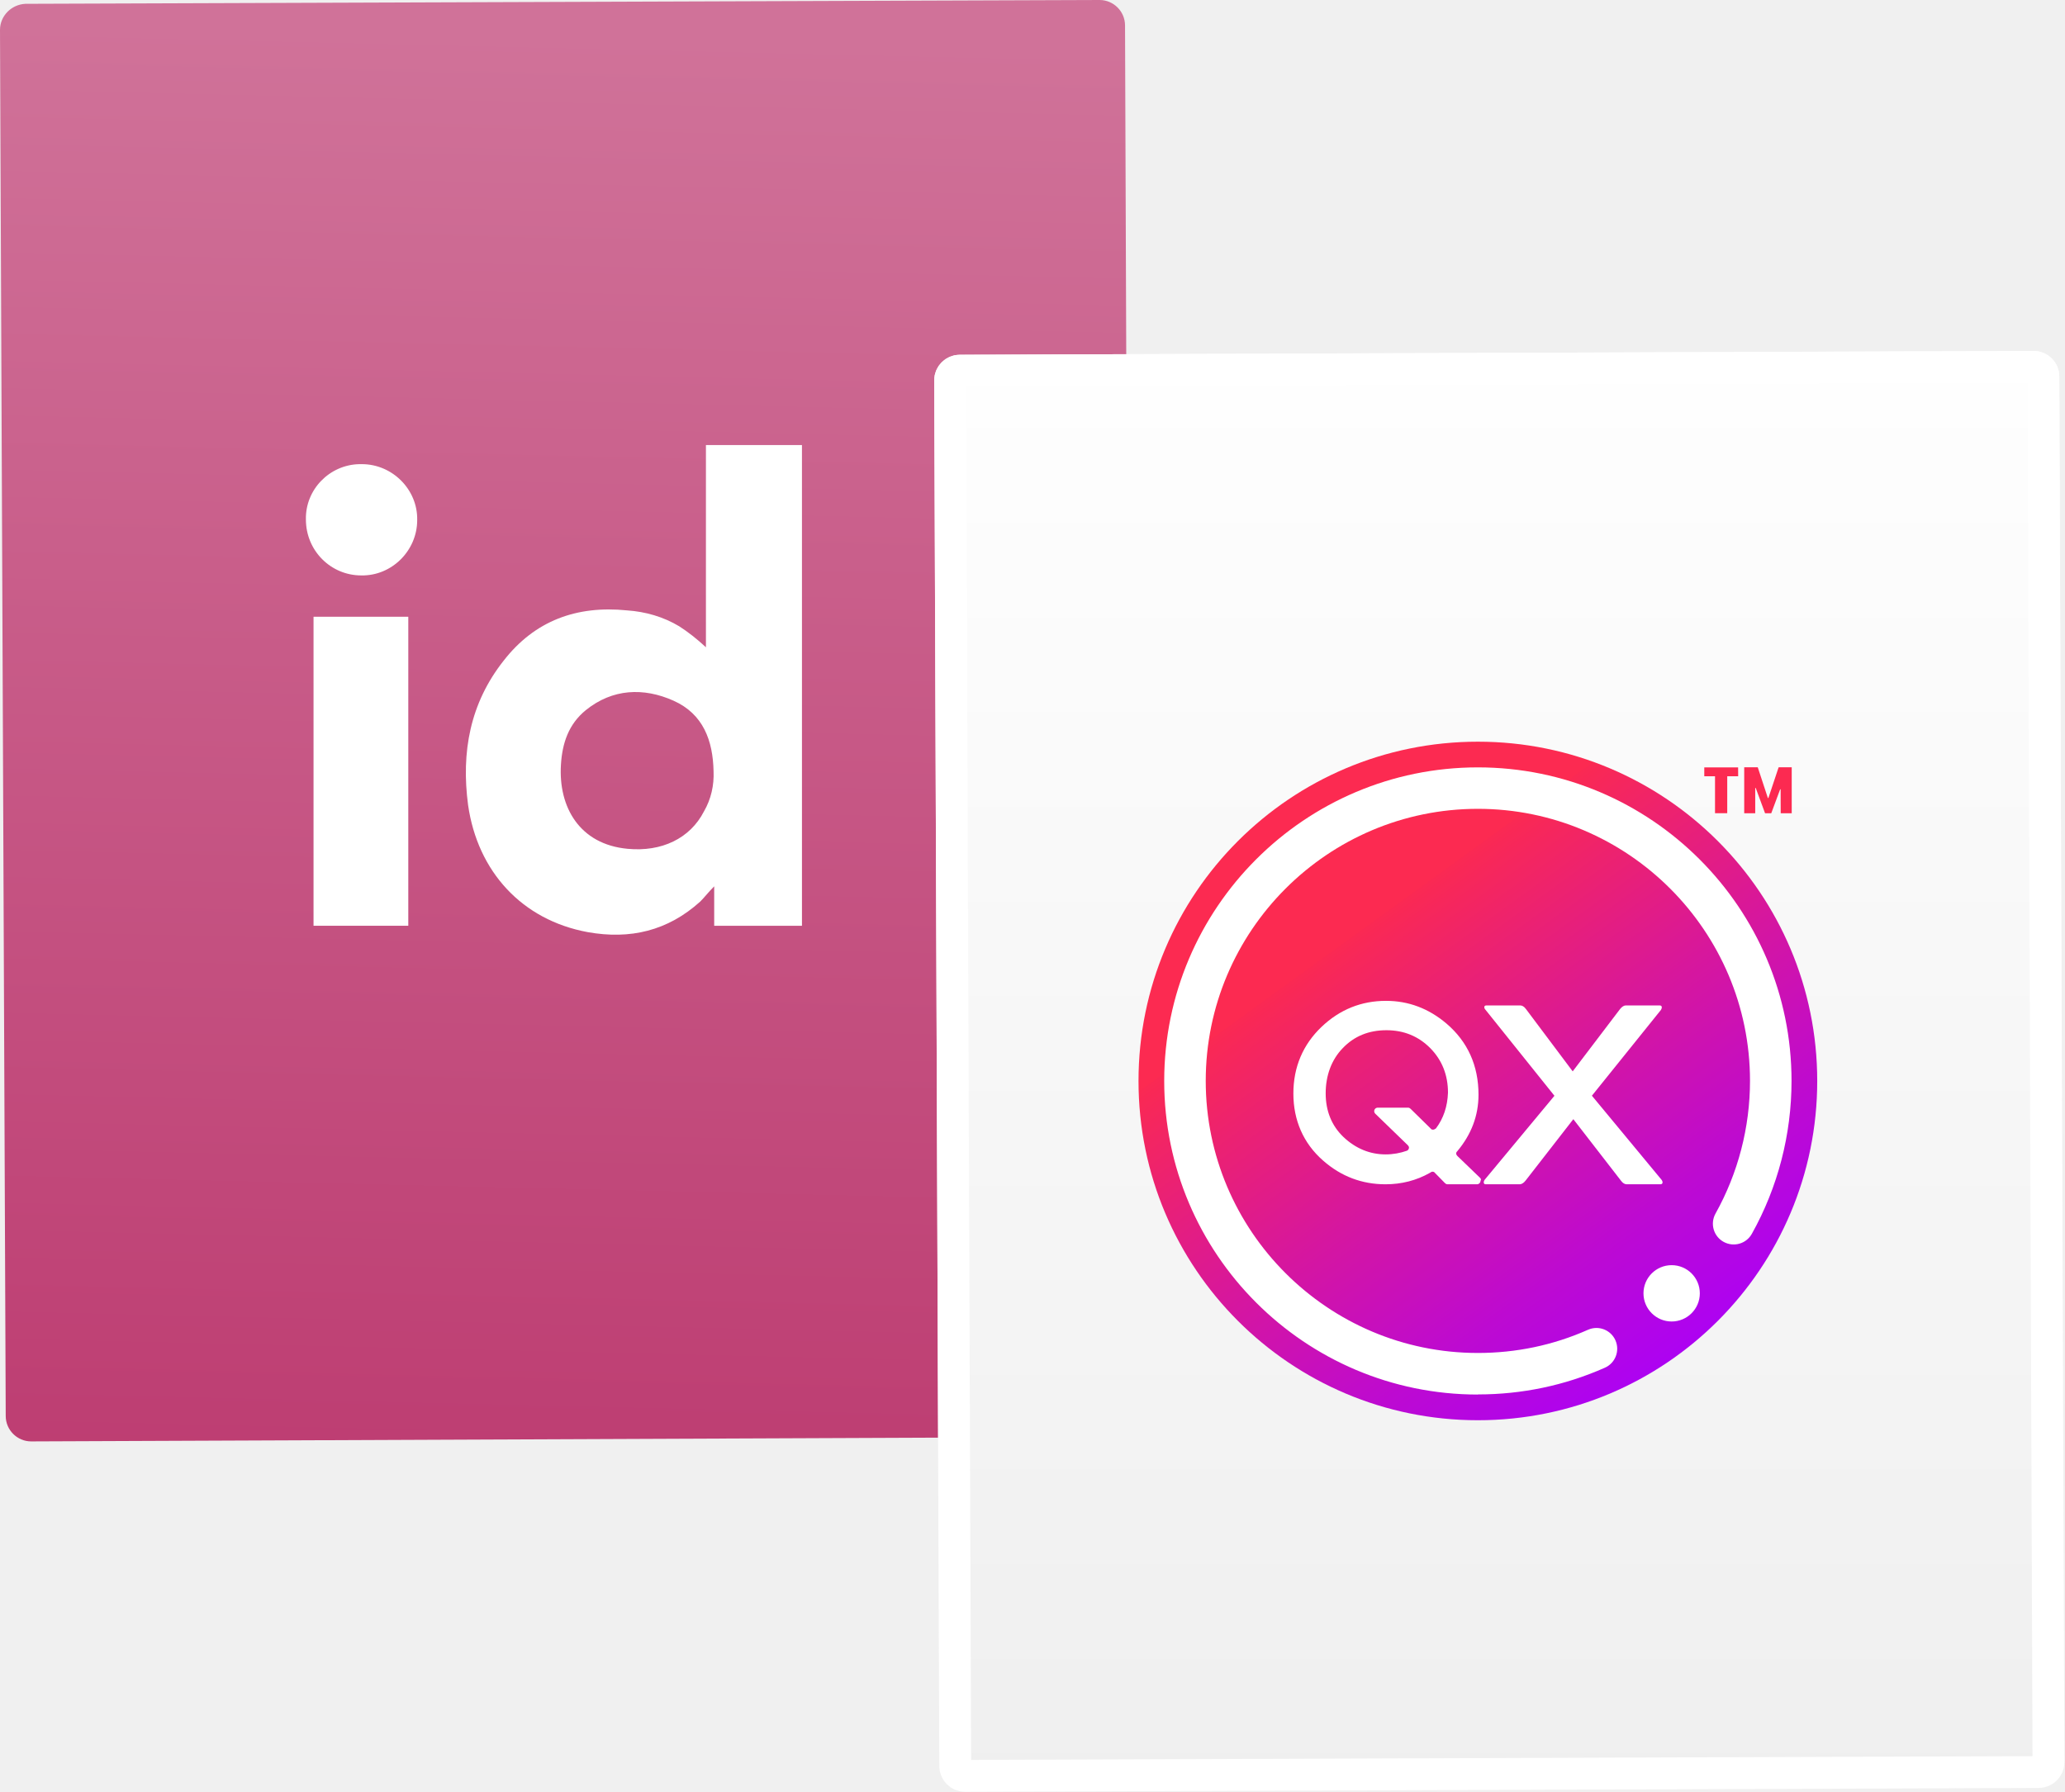
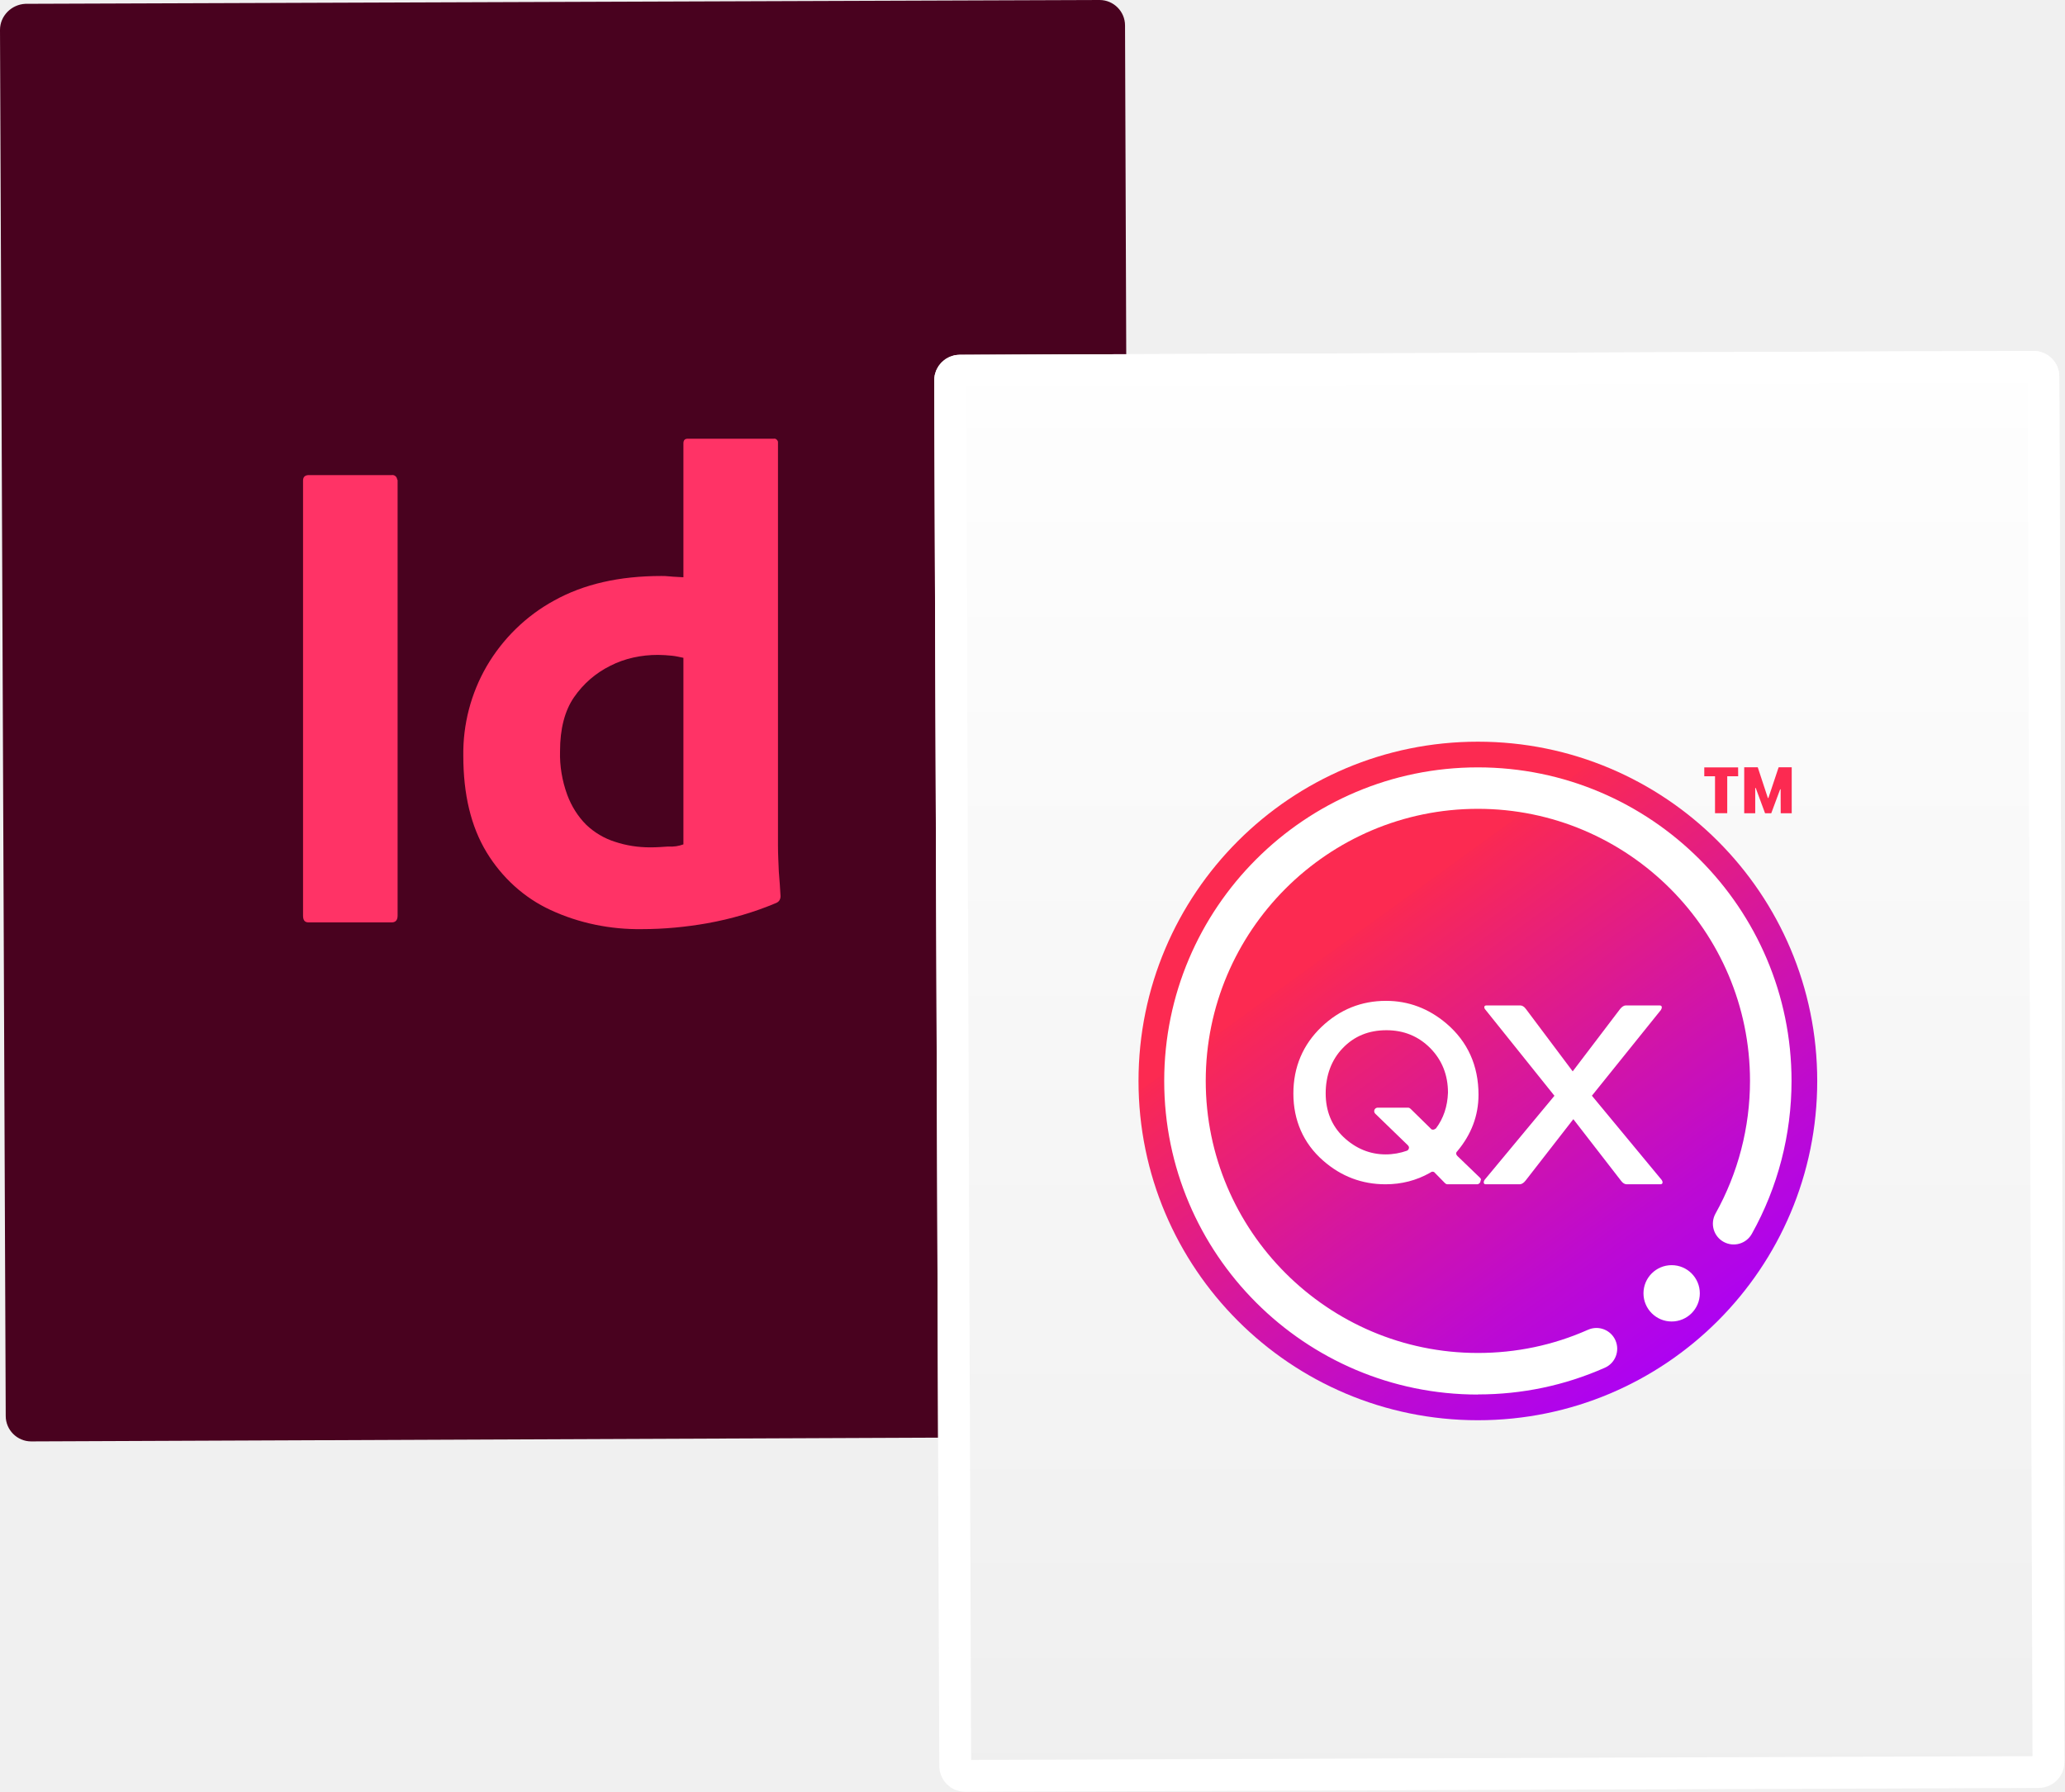
<svg xmlns="http://www.w3.org/2000/svg" version="1.1" id="Layer_1" x="0px" y="0px" viewBox="0 0 324.7 281.8" style="enable-background:new 0 0 324.7 281.8;" xml:space="preserve">
  <style type="text/css">
- 	.st0{fill:url(#Rectangle_89-3_00000008851720870026169150000017091003826941103550_);}
- 	.st1{fill:#FFFFFF;}
- 	.st2{fill:url(#SVGID_1_);}
- 	.st3{fill:none;stroke:#FFFFFF;stroke-width:5.01;stroke-miterlimit:4.01;}
- 	.st4{fill:url(#SVGID_00000023970602759583974300000016983079775604845214_);}
+ 	.st0{fill:#49021F;}
+ 	.st1{fill:url(#SVGID_1_);}
+ 	.st2{fill:none;stroke:#FFFFFF;stroke-width:5.01;stroke-miterlimit:4.01;}
+ 	.st3{fill:url(#SVGID_00000150784550138297601330000002810813965095777926_);}
+ 	.st4{fill:#FFFFFF;}
	.st5{fill:#FC2A51;}
+ 	.st6{fill:#FF3366;}
</style>
-   <linearGradient id="Rectangle_89-3_00000042731442545706016880000017264847900322335364_" gradientUnits="userSpaceOnUse" x1="177.502" y1="182.554" x2="177.472" y2="180.934" gradientTransform="matrix(176.9187 -0.6793 -0.8678 -226.0083 -31154.981 41383.695)">
-     <stop offset="0" style="stop-color:#D07299" />
-     <stop offset="1" style="stop-color:#B21D5A" />
-   </linearGradient>
-   <path id="Rectangle_89-3" style="fill:url(#Rectangle_89-3_00000042731442545706016880000017264847900322335364_);" d="M4,0.6  L172.9,0c2.2,0,4,1.8,4,4l0.8,218c0,2.2-1.8,4-4,4L4.9,226.7c-2.2,0-4-1.8-4-4L0,4.7C0,2.5,1.8,0.7,4,0.6z" />
-   <path class="st1" d="M111,101.8V70h15.1v75.6h-13.8v-6.2c-0.9,0.9-1.5,1.7-2.2,2.4c-5.1,4.6-11,6-17.7,4.8  c-10.3-1.9-17.3-9.5-18.8-20c-1.1-8.3,0.3-16,5.6-22.7c4.9-6.3,11.5-8.7,19.4-7.9c2.9,0.2,5.7,1,8.2,2.5  C108.2,99.4,109.6,100.5,111,101.8z M112.2,121.3c-0.1-4.8-1.6-9-6.3-11.1s-9.6-1.9-13.8,1.5c-2.7,2.2-3.7,5.2-3.9,8.6  c-0.4,6.6,2.9,12.5,10.5,13.2c5.3,0.5,9.8-1.6,12-5.9C111.8,125.7,112.3,123.5,112.2,121.3z" />
-   <path class="st1" d="M49.3,97h14.9v48.6H49.3V97z" />
-   <path class="st1" d="M56.9,73c4.8,0,8.8,4,8.7,8.8c0,4.8-4,8.8-8.8,8.7c-4.8,0-8.7-3.9-8.7-8.8C48,77,51.8,73.1,56.5,73  C56.6,73,56.8,73,56.9,73z" />
+   <path id="Rectangle_89-3" class="st0" d="M4,0.6L172.9,0c2.2,0,4,1.8,4,4l0.8,218c0,2.2-1.8,4-4,4L4.9,226.7c-2.2,0-4-1.8-4-4L0,4.7  C0,2.5,1.8,0.7,4,0.6z" />
  <g id="Group_162">
    <g id="Rectangle_89-4">
-       <linearGradient id="SVGID_1_" gradientUnits="userSpaceOnUse" x1="177.493" y1="182.624" x2="177.493" y2="181.494" gradientTransform="matrix(176.9187 -0.6793 -0.8678 -226.0083 -31008.068 41438.871)">
+       <linearGradient id="SVGID_1_" gradientUnits="userSpaceOnUse" x1="326.648" y1="-30.198" x2="326.648" y2="-29.068" gradientTransform="matrix(176.9187 -0.6793 0.8678 226.0083 -57528.648 7090.496)">
        <stop offset="0" style="stop-color:#FFFFFF" />
        <stop offset="1" style="stop-color:#EEEEEE" />
      </linearGradient>
-       <path class="st2" d="M150.9,55.8l168.9-0.6c2.2,0,4,1.8,4,4l0.8,218c0,2.2-1.8,4-4,4l-168.9,0.6c-2.2,0-4-1.8-4-4l-0.8-218    C146.9,57.6,148.7,55.8,150.9,55.8z" />
-       <path class="st3" d="M150.9,58.3l168.9-0.6c0.8,0,1.5,0.7,1.5,1.5l0.8,218c0,0.8-0.7,1.5-1.5,1.5l-168.9,0.6    c-0.8,0-1.5-0.7-1.5-1.5l-0.8-218C149.4,59,150.1,58.3,150.9,58.3z" />
+       <path class="st1" d="M150.9,55.8l168.9-0.6c2.2,0,4,1.8,4,4l0.8,218c0,2.2-1.8,4-4,4l-168.9,0.6c-2.2,0-4-1.8-4-4l-0.8-218    C146.9,57.6,148.7,55.8,150.9,55.8z" />
+       <path class="st2" d="M150.9,58.3l168.9-0.6c0.8,0,1.5,0.7,1.5,1.5l0.8,218c0,0.8-0.7,1.5-1.5,1.5l-168.9,0.6    c-0.8,0-1.5-0.7-1.5-1.5l-0.8-218C149.4,59,150.1,58.3,150.9,58.3z" />
    </g>
  </g>
-   <linearGradient id="SVGID_00000093878421741498416860000012422144689402919300_" gradientUnits="userSpaceOnUse" x1="195.575" y1="162.741" x2="291.658" y2="30.262" gradientTransform="matrix(1 0 0 -1 0 282)">
+   <linearGradient id="SVGID_00000086682167057850315720000009081140953698832310_" gradientUnits="userSpaceOnUse" x1="195.573" y1="-138.739" x2="291.655" y2="-6.261" gradientTransform="matrix(1 0 0 1 0 258)">
    <stop offset="0.2" style="stop-color:#FC2A51" />
    <stop offset="0.2" style="stop-color:#FA2953" />
    <stop offset="0.41" style="stop-color:#D7179C" />
    <stop offset="0.58" style="stop-color:#BD0AD1" />
    <stop offset="0.71" style="stop-color:#AD02F2" />
    <stop offset="0.78" style="stop-color:#A700FF" />
  </linearGradient>
-   <circle style="fill:url(#SVGID_00000093878421741498416860000012422144689402919300_);" cx="232.38" cy="170.01" r="53.36" />
-   <path class="st1" d="M232.38,219.33c-27.2,0-49.32-22.12-49.32-49.32s22.12-49.32,49.32-49.32s49.32,22.12,49.32,49.32  c0,8.41-2.15,16.73-6.24,24.04c-0.88,1.58-2.87,2.14-4.45,1.26c-1.58-0.88-2.14-2.87-1.26-4.45c3.54-6.34,5.42-13.55,5.42-20.86  c0-23.59-19.2-42.79-42.79-42.79s-42.79,19.2-42.79,42.79s19.2,42.79,42.79,42.79c6.02,0,11.86-1.22,17.32-3.65  c1.65-0.73,3.58,0.01,4.31,1.66c0.73,1.65-0.01,3.58-1.66,4.31c-6.3,2.79-13.01,4.2-19.95,4.2L232.38,219.33z" />
-   <path class="st1" d="M267.28,203.41c0,2.44-1.98,4.43-4.43,4.43s-4.43-1.99-4.43-4.43s1.98-4.43,4.43-4.43  S267.28,200.97,267.28,203.41" />
-   <path class="st1" d="M225.74,177.49c-0.11,0.11-0.29,0.18-0.41,0.18c-0.15,0-0.29-0.05-0.37-0.18l-3.16-3.1  c-0.08-0.08-0.23-0.18-0.37-0.18h-4.8c-0.29,0-0.55,0.23-0.55,0.55c0,0.14,0.05,0.29,0.18,0.41l5.11,4.95  c0.08,0.08,0.18,0.23,0.18,0.37c0,0.21-0.14,0.41-0.32,0.49c-1.04,0.37-2.17,0.58-3.36,0.58c-2.46,0-4.72-0.93-6.63-2.74  c-1.85-1.77-2.79-4.09-2.79-6.86s0.89-5.27,2.69-7.12c1.8-1.88,4.09-2.81,6.86-2.81s5.04,0.96,6.89,2.81  c1.85,1.88,2.79,4.23,2.79,7.01c-0.08,2.17-0.7,4.05-1.91,5.65 M232.75,185.27l-3.6-3.47c-0.08-0.08-0.18-0.23-0.18-0.37  c0-0.14,0.05-0.26,0.15-0.34c2.22-2.64,3.36-5.61,3.36-8.92c0-4.57-1.7-8.34-5.04-11.19c-2.79-2.37-5.97-3.57-9.5-3.57  c-3.88,0-7.27,1.36-10.14,4.09c-2.92,2.79-4.43,6.31-4.43,10.49s1.56,7.82,4.67,10.54c2.84,2.5,6.13,3.73,9.81,3.73  c2.53,0,4.87-0.6,6.99-1.8c0.15-0.08,0.23-0.18,0.41-0.18c0.15,0,0.29,0.05,0.37,0.18l1.59,1.62c0.08,0.08,0.23,0.18,0.37,0.18h4.67  c0.29,0,0.55-0.26,0.55-0.55C232.92,185.53,232.86,185.4,232.75,185.27" />
-   <path class="st1" d="M261.29,185.59l-10.98-13.26l10.86-13.5c0.16-0.25,0.25-0.7-0.21-0.7h-5.32c-0.29,0-0.62,0.21-0.91,0.58  l-7.44,9.79l-7.34-9.79c-0.29-0.41-0.62-0.58-0.91-0.58h-5.32c-0.45,0-0.37,0.45-0.16,0.66l10.86,13.55l-10.98,13.22  c-0.16,0.21-0.25,0.7,0.16,0.7h5.37c0.29,0,0.62-0.21,0.91-0.58l7.51-9.66l7.48,9.66c0.29,0.41,0.62,0.58,0.91,0.58h5.32  C261.53,186.25,261.45,185.79,261.29,185.59" />
-   <path class="st5" d="M273.31,122.09h-1.72v5.81h-1.92v-5.81h-1.69v-1.4h5.32C273.31,120.69,273.31,122.09,273.31,122.09z   M279.99,124.14h-0.08l-1.4,3.77h-0.97l-1.47-3.98h-0.08v3.98h-1.73v-7.23h2.13l1.59,4.83h0.08l1.61-4.83h2.06v7.23h-1.73  C279.99,127.92,279.99,124.14,279.99,124.14z" />
+   <circle style="fill:url(#SVGID_00000086682167057850315720000009081140953698832310_);" cx="232.38" cy="170.01" r="53.36" />
+   <path class="st4" d="M232.38,219.33c-27.2,0-49.32-22.12-49.32-49.32s22.12-49.32,49.32-49.32s49.32,22.12,49.32,49.32  c0,8.41-2.15,16.73-6.24,24.04c-0.88,1.58-2.87,2.14-4.45,1.26c-1.58-0.88-2.14-2.87-1.26-4.45c3.54-6.34,5.42-13.55,5.42-20.86  c0-23.59-19.2-42.79-42.79-42.79s-42.79,19.2-42.79,42.79s19.2,42.79,42.79,42.79c6.02,0,11.86-1.22,17.32-3.65  c1.65-0.73,3.58,0.01,4.31,1.66c0.73,1.65-0.01,3.58-1.66,4.31c-6.3,2.79-13.01,4.2-19.95,4.2L232.38,219.33z" />
+   <path class="st4" d="M267.28,203.41c0,2.44-1.98,4.43-4.43,4.43s-4.43-1.99-4.43-4.43s1.98-4.43,4.43-4.43  S267.28,200.97,267.28,203.41" />
+   <path class="st4" d="M225.74,177.49c-0.11,0.11-0.29,0.18-0.41,0.18c-0.15,0-0.29-0.05-0.37-0.18l-3.16-3.1  c-0.08-0.08-0.23-0.18-0.37-0.18h-4.8c-0.29,0-0.55,0.23-0.55,0.55c0,0.14,0.05,0.29,0.18,0.41l5.11,4.95  c0.08,0.08,0.18,0.23,0.18,0.37c0,0.21-0.14,0.41-0.32,0.49c-1.04,0.37-2.17,0.58-3.36,0.58c-2.46,0-4.72-0.93-6.63-2.74  c-1.85-1.77-2.79-4.09-2.79-6.86s0.89-5.27,2.69-7.12c1.8-1.88,4.09-2.81,6.86-2.81s5.04,0.96,6.89,2.81  c1.85,1.88,2.79,4.23,2.79,7.01c-0.08,2.17-0.7,4.05-1.91,5.65 M232.75,185.27l-3.6-3.47c-0.08-0.08-0.18-0.23-0.18-0.37  s0.05-0.26,0.15-0.34c2.22-2.64,3.36-5.61,3.36-8.92c0-4.57-1.7-8.34-5.04-11.19c-2.79-2.37-5.97-3.57-9.5-3.57  c-3.88,0-7.27,1.36-10.14,4.09c-2.92,2.79-4.43,6.31-4.43,10.49s1.56,7.82,4.67,10.54c2.84,2.5,6.13,3.73,9.81,3.73  c2.53,0,4.87-0.6,6.99-1.8c0.15-0.08,0.23-0.18,0.41-0.18c0.15,0,0.29,0.05,0.37,0.18l1.59,1.62c0.08,0.08,0.23,0.18,0.37,0.18h4.67  c0.29,0,0.55-0.26,0.55-0.55C232.92,185.53,232.86,185.4,232.75,185.27" />
+   <path class="st4" d="M261.29,185.59l-10.98-13.26l10.86-13.5c0.16-0.25,0.25-0.7-0.21-0.7h-5.32c-0.29,0-0.62,0.21-0.91,0.58  l-7.44,9.79l-7.34-9.79c-0.29-0.41-0.62-0.58-0.91-0.58h-5.32c-0.45,0-0.37,0.45-0.16,0.66l10.86,13.55l-10.98,13.22  c-0.16,0.21-0.25,0.7,0.16,0.7h5.37c0.29,0,0.62-0.21,0.91-0.58l7.51-9.66l7.48,9.66c0.29,0.41,0.62,0.58,0.91,0.58h5.32  C261.53,186.25,261.45,185.79,261.29,185.59" />
+   <path class="st5" d="M273.31,122.09h-1.72v5.81h-1.92v-5.81h-1.69v-1.4h5.32C273.31,120.69,273.31,122.09,273.31,122.09z   M279.99,124.14h-0.08l-1.4,3.77h-0.97l-1.47-3.98h-0.08v3.98h-1.73v-7.23h2.13l1.59,4.83h0.08l1.61-4.83h2.06v7.23H280  C279.99,127.92,279.99,124.14,279.99,124.14z" />
+   <g id="Outlined_Mnemonics_Logos_00000075846217976536928320000010735043879677036462_">
+     <g id="Id_00000030445954000841465560000014394636924194648744_">
+       <path class="st6" d="M62.52,75.59V144c0,0.73-0.33,1.07-0.93,1.07H48.52c-0.6,0-0.87-0.33-0.87-1.07V75.59    c0-0.6,0.33-0.87,0.93-0.87h13c0.4-0.07,0.8,0.2,0.87,0.67C62.52,75.46,62.52,75.53,62.52,75.59z" />
+       <path class="st6" d="M100.92,146.13c-4.93,0.07-9.87-0.93-14.33-3c-4.2-1.93-7.67-5.13-10.07-9.07c-2.47-4.07-3.67-9.13-3.67-15.2    c-0.07-4.93,1.2-9.8,3.67-14.07c2.53-4.33,6.2-7.93,10.6-10.33c4.67-2.6,10.27-3.87,16.87-3.87c0.33,0,0.8,0,1.4,0.07    c0.6,0.07,1.27,0.07,2.07,0.13V69.73c0-0.47,0.2-0.73,0.67-0.73h13.53c0.33-0.07,0.6,0.2,0.67,0.47c0,0.07,0,0.13,0,0.13v63.47    c0,1.2,0.07,2.53,0.13,4c0.13,1.4,0.2,2.73,0.27,3.87c0,0.47-0.2,0.87-0.67,1.07c-3.47,1.47-7.13,2.53-10.87,3.2    C107.86,145.8,104.39,146.13,100.92,146.13z M107.46,132.8v-29.34c-0.6-0.13-1.2-0.27-1.8-0.33c-0.73-0.07-1.47-0.13-2.2-0.13    c-2.6,0-5.2,0.53-7.53,1.73c-2.27,1.13-4.2,2.8-5.67,4.93c-1.47,2.13-2.2,5-2.2,8.47c-0.07,2.33,0.33,4.67,1.13,6.87    c0.67,1.8,1.67,3.4,3,4.73c1.27,1.2,2.8,2.13,4.53,2.67c1.8,0.6,3.67,0.87,5.53,0.87c1,0,1.93-0.07,2.8-0.13    C105.93,133.2,106.73,133.07,107.46,132.8z" />
+     </g>
+   </g>
</svg>
